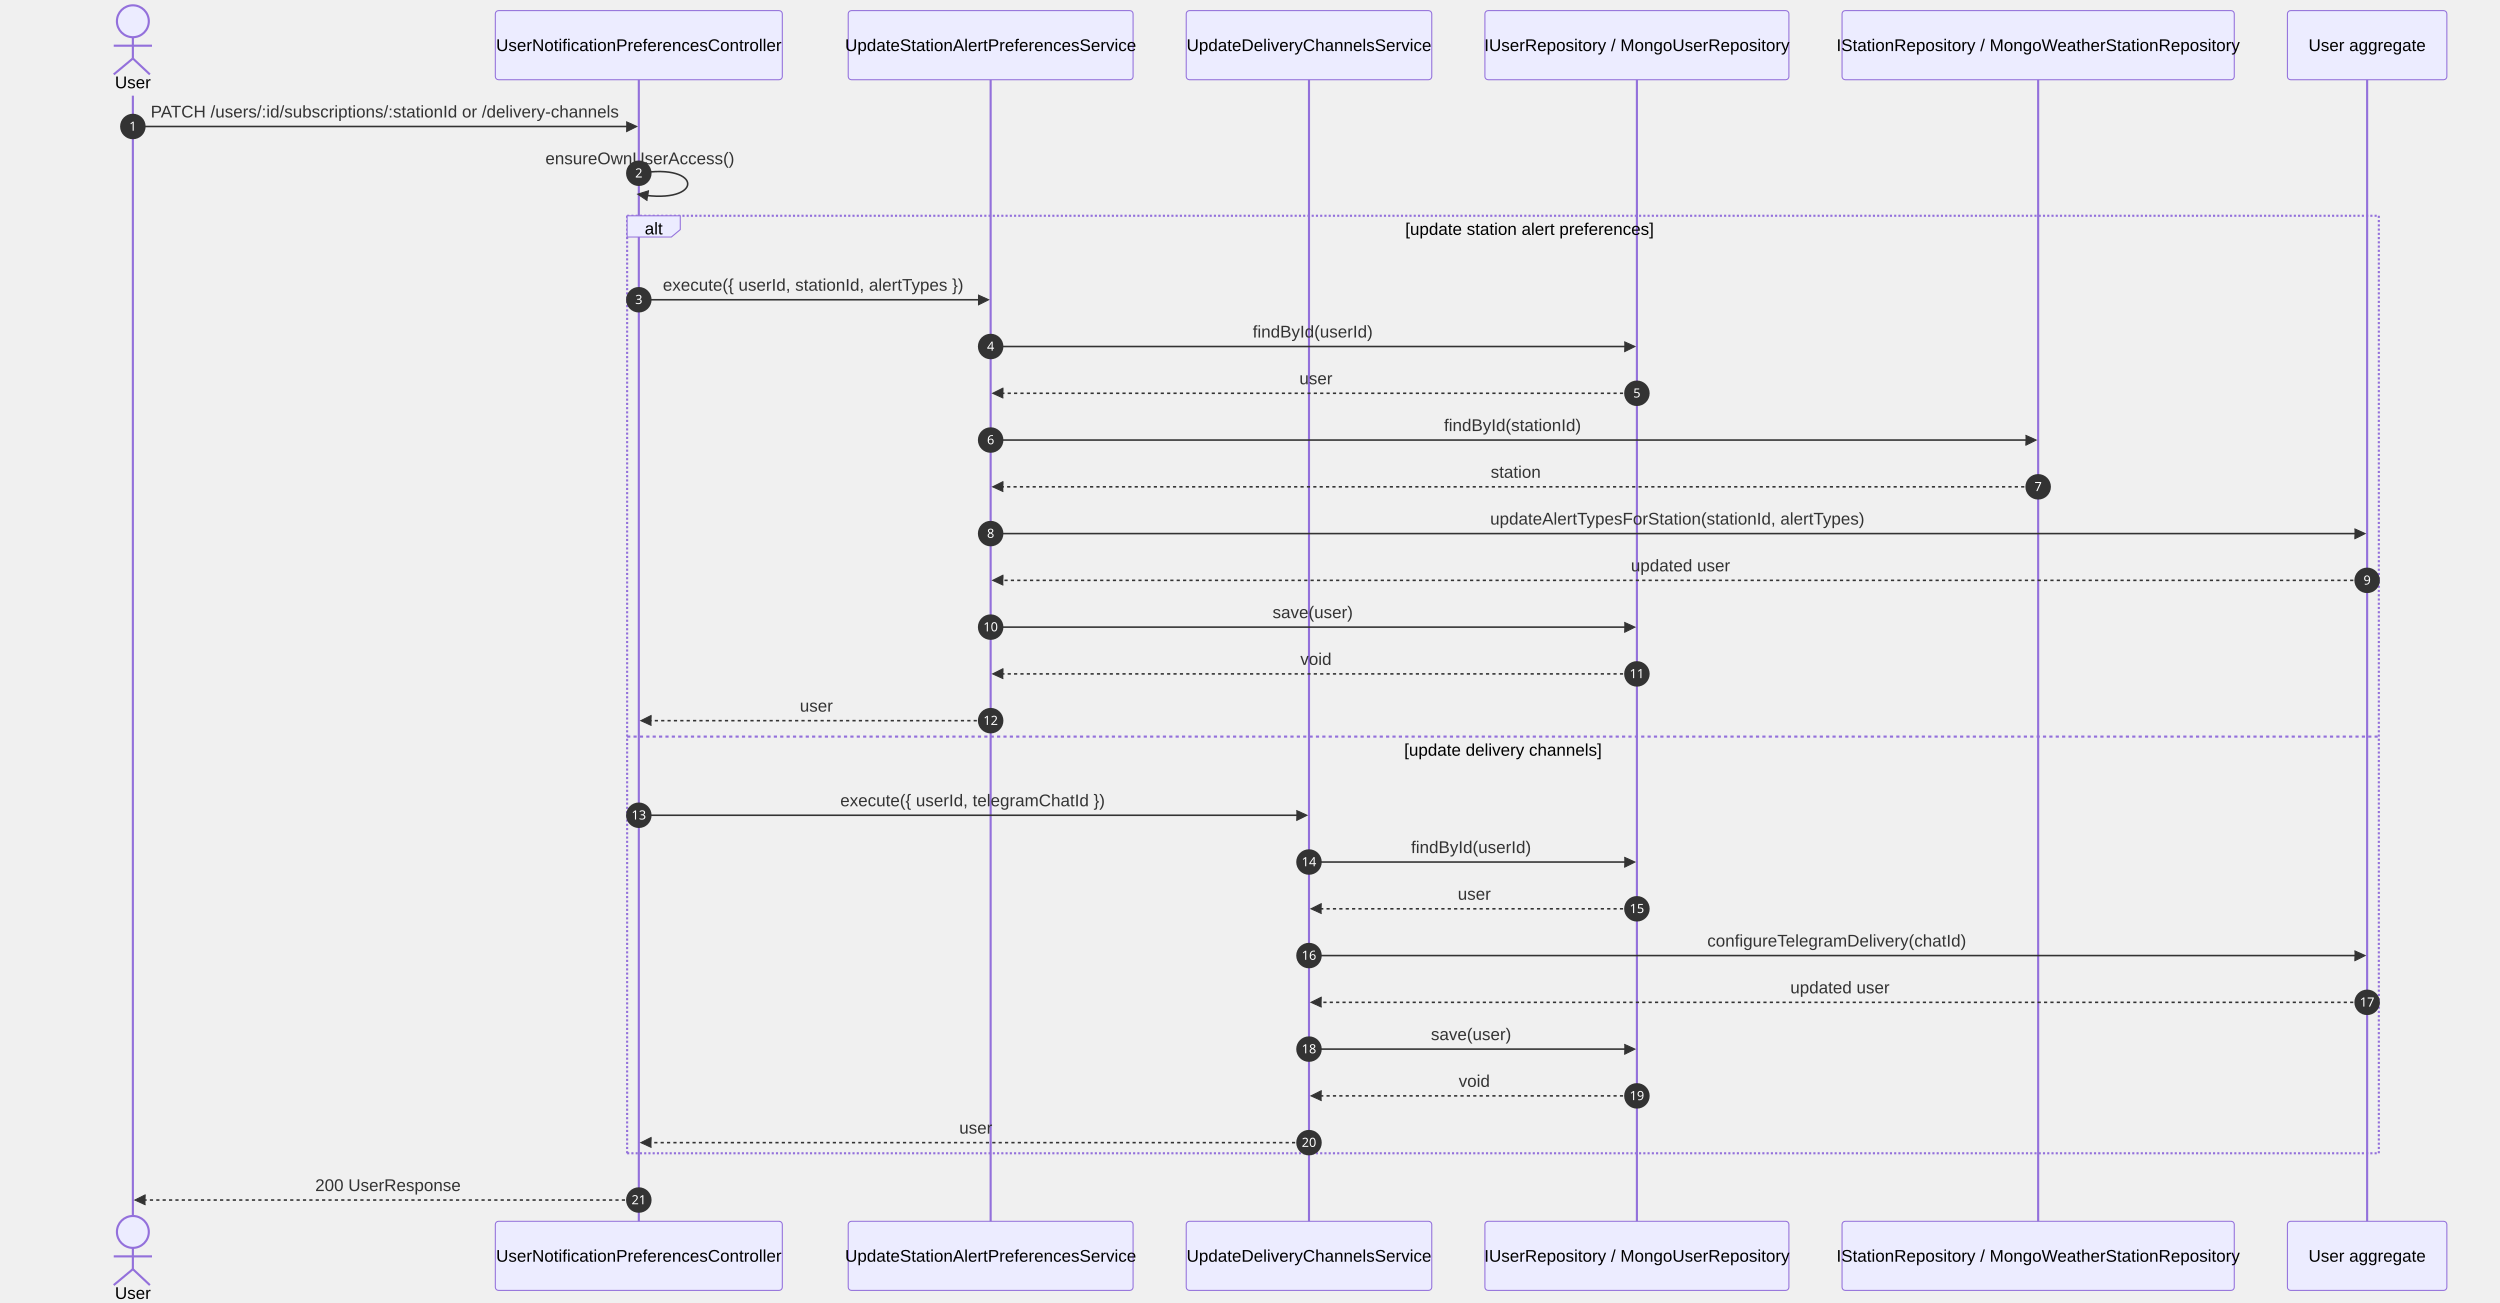
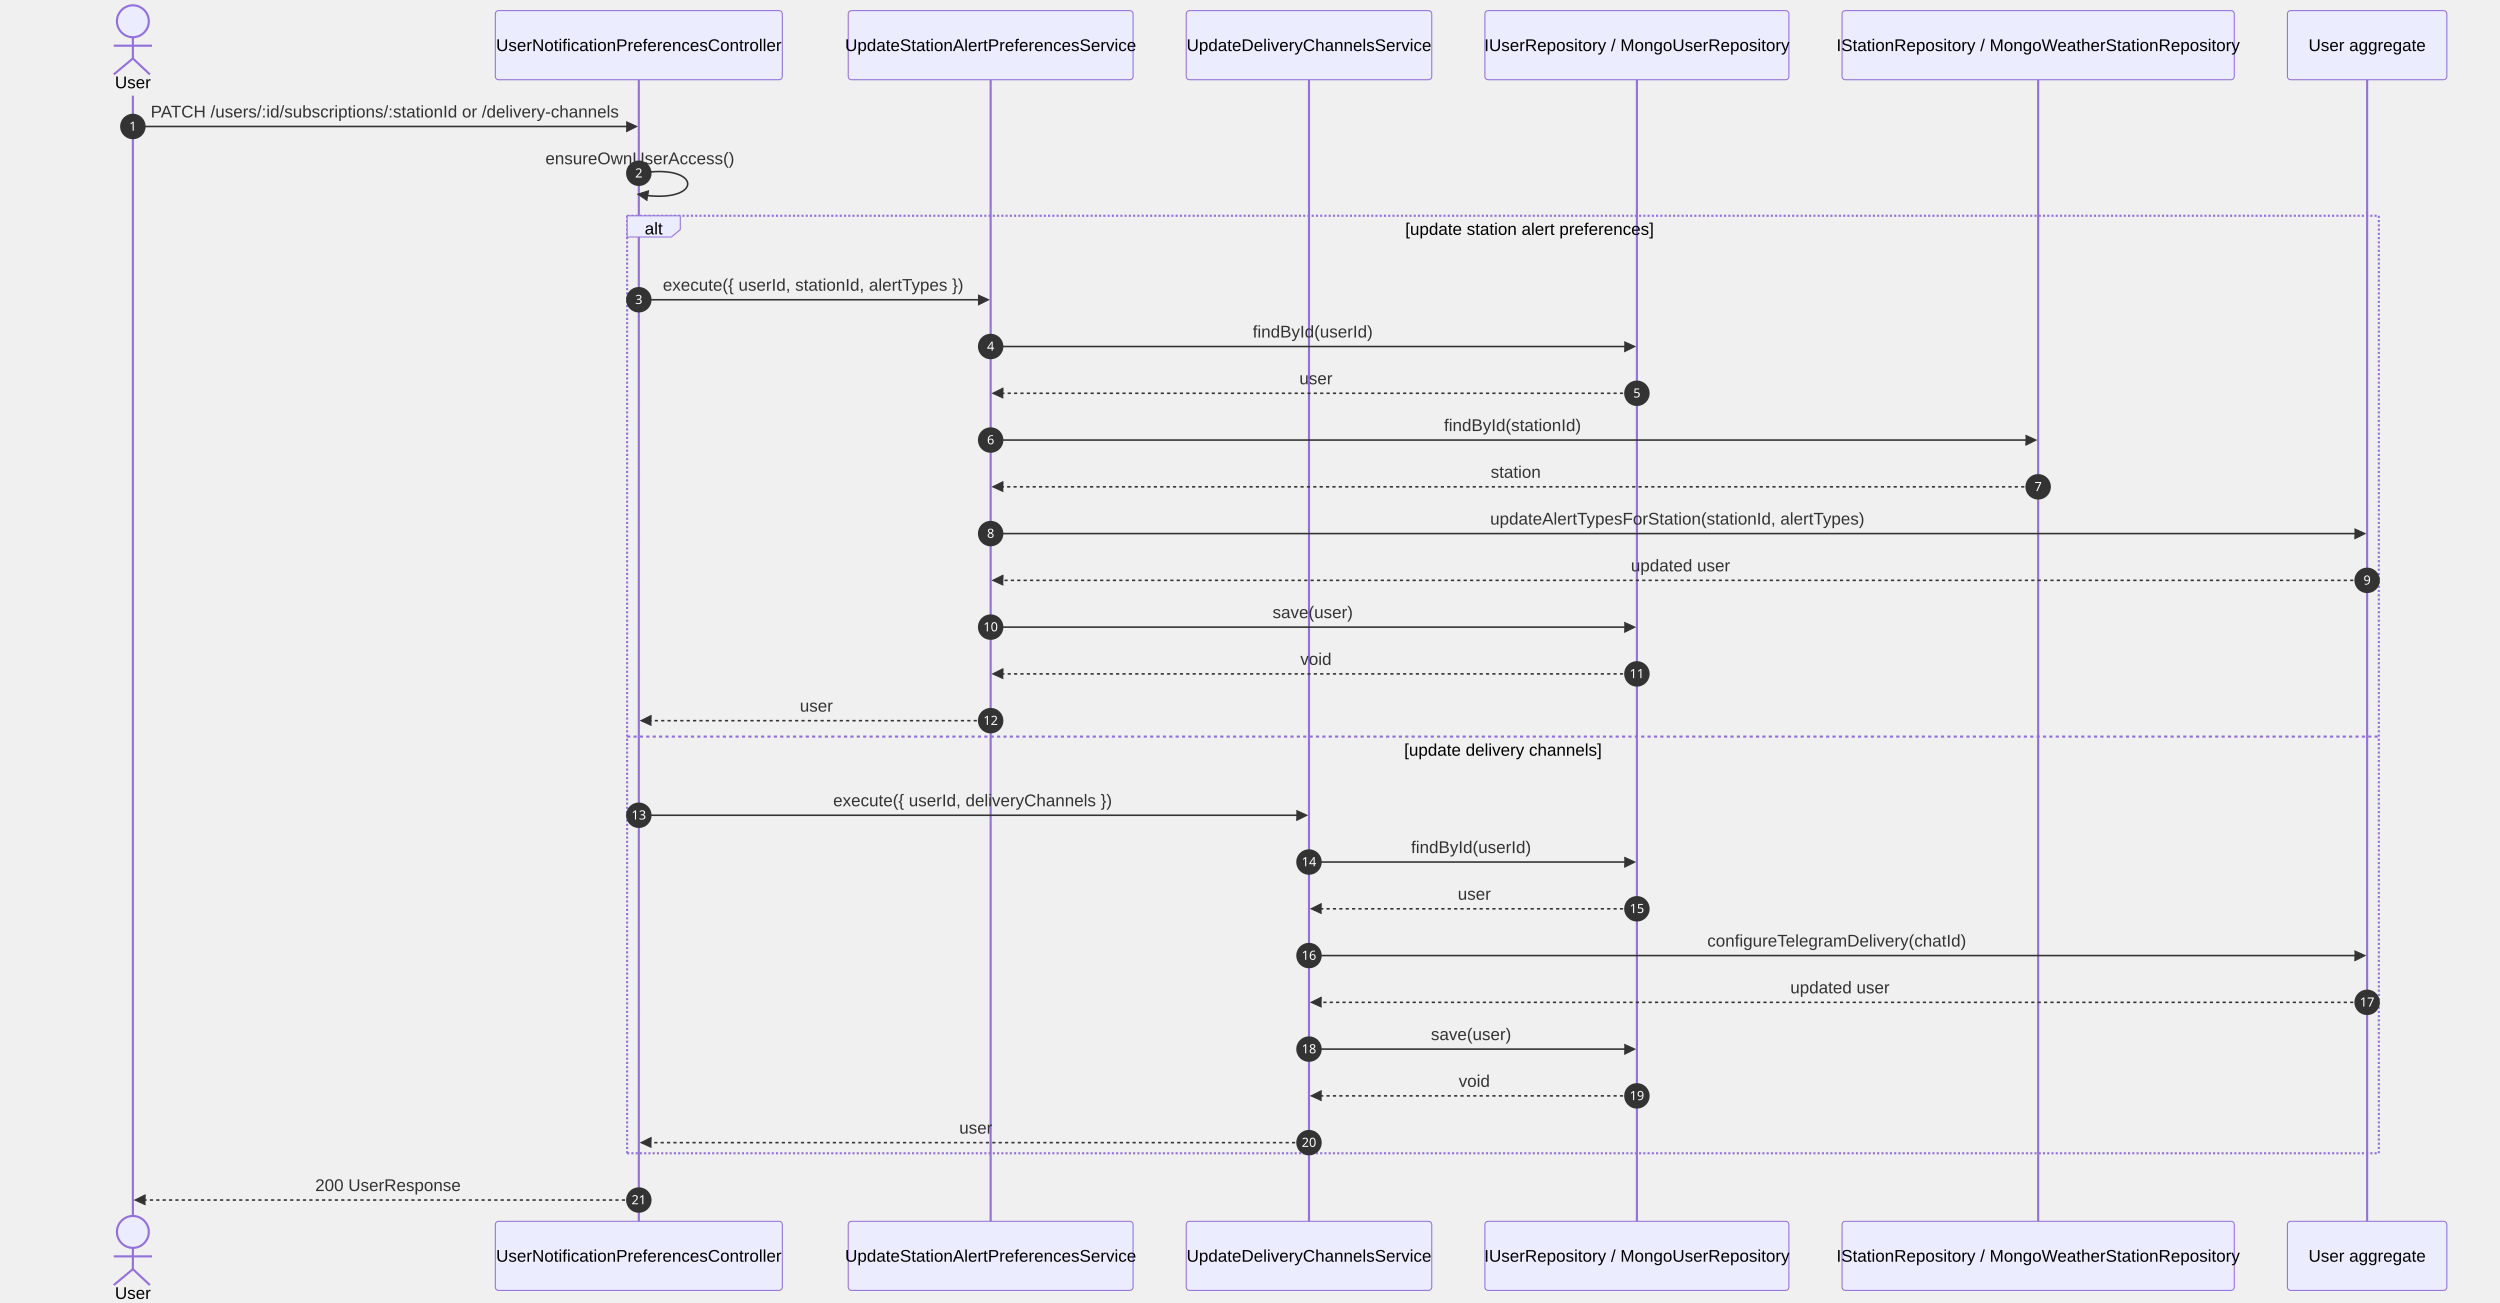
<svg xmlns="http://www.w3.org/2000/svg" id="my-svg" width="100%" style="max-width: 2352px; background-color: white;" viewBox="-50 -10 2352 1225" role="graphics-document document" aria-roledescription="sequence">
  <g>
    <rect x="2102" y="1139" fill="#eaeaea" stroke="#666" width="150" height="65" name="UserAggregate" rx="3" ry="3" class="actor actor-bottom" />
    <text x="2177" y="1171.5" dominant-baseline="central" alignment-baseline="central" class="actor actor-box" style="text-anchor: middle; font-size: 16px; font-weight: 400;">
      <tspan x="2177" dy="0">User aggregate</tspan>
    </text>
  </g>
  <g>
    <rect x="1683" y="1139" fill="#eaeaea" stroke="#666" width="369" height="65" name="StationRepository" rx="3" ry="3" class="actor actor-bottom" />
    <text x="1867.5" y="1171.5" dominant-baseline="central" alignment-baseline="central" class="actor actor-box" style="text-anchor: middle; font-size: 16px; font-weight: 400;">
      <tspan x="1867.5" dy="0">IStationRepository / MongoWeatherStationRepository</tspan>
    </text>
  </g>
  <g>
    <rect x="1347" y="1139" fill="#eaeaea" stroke="#666" width="286" height="65" name="UserRepository" rx="3" ry="3" class="actor actor-bottom" />
    <text x="1490" y="1171.5" dominant-baseline="central" alignment-baseline="central" class="actor actor-box" style="text-anchor: middle; font-size: 16px; font-weight: 400;">
      <tspan x="1490" dy="0">IUserRepository / MongoUserRepository</tspan>
    </text>
  </g>
  <g>
    <rect x="1066" y="1139" fill="#eaeaea" stroke="#666" width="231" height="65" name="UpdateDeliveryService" rx="3" ry="3" class="actor actor-bottom" />
    <text x="1181.5" y="1171.5" dominant-baseline="central" alignment-baseline="central" class="actor actor-box" style="text-anchor: middle; font-size: 16px; font-weight: 400;">
      <tspan x="1181.5" dy="0">UpdateDeliveryChannelsService</tspan>
    </text>
  </g>
  <g>
    <rect x="748" y="1139" fill="#eaeaea" stroke="#666" width="268" height="65" name="UpdatePrefsService" rx="3" ry="3" class="actor actor-bottom" />
    <text x="882" y="1171.5" dominant-baseline="central" alignment-baseline="central" class="actor actor-box" style="text-anchor: middle; font-size: 16px; font-weight: 400;">
      <tspan x="882" dy="0">UpdateStationAlertPreferencesService</tspan>
    </text>
  </g>
  <g>
    <rect x="416" y="1139" fill="#eaeaea" stroke="#666" width="270" height="65" name="PreferencesController" rx="3" ry="3" class="actor actor-bottom" />
    <text x="551" y="1171.5" dominant-baseline="central" alignment-baseline="central" class="actor actor-box" style="text-anchor: middle; font-size: 16px; font-weight: 400;">
      <tspan x="551" dy="0">UserNotificationPreferencesController</tspan>
    </text>
  </g>
  <g />
  <g>
    <line id="actor6" x1="2177" y1="65" x2="2177" y2="1139" class="actor-line 200" stroke-width="0.5px" stroke="#999" name="UserAggregate" data-et="life-line" data-id="UserAggregate" />
    <g id="root-6" data-et="participant" data-type="participant" data-id="UserAggregate">
      <rect x="2102" y="0" fill="#eaeaea" stroke="#666" width="150" height="65" name="UserAggregate" rx="3" ry="3" class="actor actor-top" />
      <text x="2177" y="32.5" dominant-baseline="central" alignment-baseline="central" class="actor actor-box" style="text-anchor: middle; font-size: 16px; font-weight: 400;">
        <tspan x="2177" dy="0">User aggregate</tspan>
      </text>
    </g>
  </g>
  <g>
    <line id="actor5" x1="1867.5" y1="65" x2="1867.5" y2="1139" class="actor-line 200" stroke-width="0.5px" stroke="#999" name="StationRepository" data-et="life-line" data-id="StationRepository" />
    <g id="root-5" data-et="participant" data-type="participant" data-id="StationRepository">
      <rect x="1683" y="0" fill="#eaeaea" stroke="#666" width="369" height="65" name="StationRepository" rx="3" ry="3" class="actor actor-top" />
      <text x="1867.5" y="32.5" dominant-baseline="central" alignment-baseline="central" class="actor actor-box" style="text-anchor: middle; font-size: 16px; font-weight: 400;">
        <tspan x="1867.5" dy="0">IStationRepository / MongoWeatherStationRepository</tspan>
      </text>
    </g>
  </g>
  <g>
    <line id="actor4" x1="1490" y1="65" x2="1490" y2="1139" class="actor-line 200" stroke-width="0.5px" stroke="#999" name="UserRepository" data-et="life-line" data-id="UserRepository" />
    <g id="root-4" data-et="participant" data-type="participant" data-id="UserRepository">
      <rect x="1347" y="0" fill="#eaeaea" stroke="#666" width="286" height="65" name="UserRepository" rx="3" ry="3" class="actor actor-top" />
      <text x="1490" y="32.5" dominant-baseline="central" alignment-baseline="central" class="actor actor-box" style="text-anchor: middle; font-size: 16px; font-weight: 400;">
        <tspan x="1490" dy="0">IUserRepository / MongoUserRepository</tspan>
      </text>
    </g>
  </g>
  <g>
    <line id="actor3" x1="1181.5" y1="65" x2="1181.5" y2="1139" class="actor-line 200" stroke-width="0.5px" stroke="#999" name="UpdateDeliveryService" data-et="life-line" data-id="UpdateDeliveryService" />
    <g id="root-3" data-et="participant" data-type="participant" data-id="UpdateDeliveryService">
      <rect x="1066" y="0" fill="#eaeaea" stroke="#666" width="231" height="65" name="UpdateDeliveryService" rx="3" ry="3" class="actor actor-top" />
      <text x="1181.5" y="32.5" dominant-baseline="central" alignment-baseline="central" class="actor actor-box" style="text-anchor: middle; font-size: 16px; font-weight: 400;">
        <tspan x="1181.5" dy="0">UpdateDeliveryChannelsService</tspan>
      </text>
    </g>
  </g>
  <g>
    <line id="actor2" x1="882" y1="65" x2="882" y2="1139" class="actor-line 200" stroke-width="0.5px" stroke="#999" name="UpdatePrefsService" data-et="life-line" data-id="UpdatePrefsService" />
    <g id="root-2" data-et="participant" data-type="participant" data-id="UpdatePrefsService">
      <rect x="748" y="0" fill="#eaeaea" stroke="#666" width="268" height="65" name="UpdatePrefsService" rx="3" ry="3" class="actor actor-top" />
      <text x="882" y="32.5" dominant-baseline="central" alignment-baseline="central" class="actor actor-box" style="text-anchor: middle; font-size: 16px; font-weight: 400;">
        <tspan x="882" dy="0">UpdateStationAlertPreferencesService</tspan>
      </text>
    </g>
  </g>
  <g>
    <line id="actor1" x1="551" y1="65" x2="551" y2="1139" class="actor-line 200" stroke-width="0.5px" stroke="#999" name="PreferencesController" data-et="life-line" data-id="PreferencesController" />
    <g id="root-1" data-et="participant" data-type="participant" data-id="PreferencesController">
      <rect x="416" y="0" fill="#eaeaea" stroke="#666" width="270" height="65" name="PreferencesController" rx="3" ry="3" class="actor actor-top" />
      <text x="551" y="32.5" dominant-baseline="central" alignment-baseline="central" class="actor actor-box" style="text-anchor: middle; font-size: 16px; font-weight: 400;">
        <tspan x="551" dy="0">UserNotificationPreferencesController</tspan>
      </text>
    </g>
  </g>
  <g>
    <line id="actor0" x1="75" y1="80" x2="75" y2="1139" class="actor-line 200" stroke-width="0.5px" stroke="#999" name="User" data-et="life-line" data-id="User" />
  </g>
  <style>#my-svg{font-family:"trebuchet ms",verdana,arial,sans-serif;font-size:16px;fill:#333;}@keyframes edge-animation-frame{from{stroke-dashoffset:0;}}@keyframes dash{to{stroke-dashoffset:0;}}#my-svg .edge-animation-slow{stroke-dasharray:9,5!important;stroke-dashoffset:900;animation:dash 50s linear infinite;stroke-linecap:round;}#my-svg .edge-animation-fast{stroke-dasharray:9,5!important;stroke-dashoffset:900;animation:dash 20s linear infinite;stroke-linecap:round;}#my-svg .error-icon{fill:#552222;}#my-svg .error-text{fill:#552222;stroke:#552222;}#my-svg .edge-thickness-normal{stroke-width:1px;}#my-svg .edge-thickness-thick{stroke-width:3.5px;}#my-svg .edge-pattern-solid{stroke-dasharray:0;}#my-svg .edge-thickness-invisible{stroke-width:0;fill:none;}#my-svg .edge-pattern-dashed{stroke-dasharray:3;}#my-svg .edge-pattern-dotted{stroke-dasharray:2;}#my-svg .marker{fill:#333333;stroke:#333333;}#my-svg .marker.cross{stroke:#333333;}#my-svg svg{font-family:"trebuchet ms",verdana,arial,sans-serif;font-size:16px;}#my-svg p{margin:0;}#my-svg .actor{stroke:#9370DB;fill:#ECECFF;stroke-width:1;}#my-svg rect.actor.outer-path[data-look="neo"]{filter:drop-shadow(1px 2px 2px rgba(185, 185, 185, 1));}#my-svg rect.note[data-look="neo"]{stroke:#aaaa33;fill:#fff5ad;filter:drop-shadow(1px 2px 2px rgba(185, 185, 185, 1));}#my-svg text.actor&gt;tspan{fill:black;stroke:none;}#my-svg .actor-line{stroke:#9370DB;}#my-svg .innerArc{stroke-width:1.5;stroke-dasharray:none;}#my-svg .messageLine0{stroke-width:1.5;stroke-dasharray:none;stroke:#333;}#my-svg .messageLine1{stroke-width:1.5;stroke-dasharray:2,2;stroke:#333;}#my-svg [id$="-arrowhead"] path{fill:#333;stroke:#333;}#my-svg .sequenceNumber{fill:white;}#my-svg [id$="-sequencenumber"]{fill:#333;}#my-svg [id$="-crosshead"] path{fill:#333;stroke:#333;}#my-svg .messageText{fill:#333;stroke:none;}#my-svg .labelBox{stroke:#9370DB;fill:#ECECFF;filter:none;}#my-svg .labelText,#my-svg .labelText&gt;tspan{fill:black;stroke:none;}#my-svg .loopText,#my-svg .loopText&gt;tspan{fill:black;stroke:none;}#my-svg .loopLine{stroke-width:2px;stroke-dasharray:2,2;stroke:#9370DB;fill:#9370DB;}#my-svg .note{stroke:#aaaa33;fill:#fff5ad;}#my-svg .noteText,#my-svg .noteText&gt;tspan{fill:black;stroke:none;font-weight:normal;}#my-svg .activation0{fill:#f4f4f4;stroke:#666;}#my-svg .activation1{fill:#f4f4f4;stroke:#666;}#my-svg .activation2{fill:#f4f4f4;stroke:#666;}#my-svg .actorPopupMenu{position:absolute;}#my-svg .actorPopupMenuPanel{position:absolute;fill:#ECECFF;box-shadow:0px 8px 16px 0px rgba(0,0,0,0.2);filter:drop-shadow(3px 5px 2px rgb(0 0 0 / 0.4));}#my-svg .actor-man circle,#my-svg line{fill:#ECECFF;stroke-width:2px;}#my-svg g rect.rect{filter:drop-shadow(1px 2px 2px rgba(185, 185, 185, 1));stroke:#9370DB;}#my-svg .node .neo-node{stroke:#9370DB;}#my-svg [data-look="neo"].node rect,#my-svg [data-look="neo"].cluster rect,#my-svg [data-look="neo"].node polygon{stroke:#9370DB;filter:drop-shadow(1px 2px 2px rgba(185, 185, 185, 1));}#my-svg [data-look="neo"].node path{stroke:#9370DB;stroke-width:1px;}#my-svg [data-look="neo"].node .outer-path{filter:drop-shadow(1px 2px 2px rgba(185, 185, 185, 1));}#my-svg [data-look="neo"].node .neo-line path{stroke:#9370DB;filter:none;}#my-svg [data-look="neo"].node circle{stroke:#9370DB;filter:drop-shadow(1px 2px 2px rgba(185, 185, 185, 1));}#my-svg [data-look="neo"].node circle .state-start{fill:#000000;}#my-svg [data-look="neo"].icon-shape .icon{fill:#9370DB;filter:drop-shadow(1px 2px 2px rgba(185, 185, 185, 1));}#my-svg [data-look="neo"].icon-shape .icon-neo path{stroke:#9370DB;filter:drop-shadow(1px 2px 2px rgba(185, 185, 185, 1));}#my-svg :root{--mermaid-font-family:"trebuchet ms",verdana,arial,sans-serif;}</style>
  <g />
  <defs>
    <symbol id="my-svg-computer" width="24" height="24">
      <path transform="scale(.5)" d="M2 2v13h20v-13h-20zm18 11h-16v-9h16v9zm-10.228 6l.466-1h3.524l.467 1h-4.457zm14.228 3h-24l2-6h2.104l-1.33 4h18.45l-1.297-4h2.073l2 6zm-5-10h-14v-7h14v7z" />
    </symbol>
  </defs>
  <defs>
    <symbol id="my-svg-database" fill-rule="evenodd" clip-rule="evenodd">
      <path transform="scale(.5)" d="M12.258.001l.256.004.255.005.253.008.251.01.249.012.247.015.246.016.242.019.241.02.239.023.236.024.233.027.231.028.229.031.225.032.223.034.22.036.217.038.214.04.211.041.208.043.205.045.201.046.198.048.194.05.191.051.187.053.183.054.18.056.175.057.172.059.168.06.163.061.16.063.155.064.15.066.074.033.073.033.071.034.07.034.069.035.068.035.067.035.066.035.064.036.064.036.062.036.06.036.06.037.058.037.058.037.055.038.055.038.053.038.052.038.051.039.05.039.048.039.047.039.045.04.044.04.043.04.041.04.04.041.039.041.037.041.036.041.034.041.033.042.032.042.03.042.029.042.027.042.026.043.024.043.023.043.021.043.02.043.018.044.017.043.015.044.013.044.012.044.011.045.009.044.007.045.006.045.004.045.002.045.001.045v17l-.001.045-.002.045-.004.045-.006.045-.007.045-.009.044-.011.045-.012.044-.013.044-.015.044-.017.043-.018.044-.02.043-.021.043-.023.043-.024.043-.026.043-.027.042-.029.042-.03.042-.032.042-.033.042-.034.041-.036.041-.037.041-.039.041-.04.041-.041.04-.043.04-.044.04-.045.04-.047.039-.048.039-.05.039-.051.039-.052.038-.053.038-.055.038-.055.038-.058.037-.058.037-.06.037-.06.036-.062.036-.064.036-.064.036-.066.035-.067.035-.068.035-.069.035-.07.034-.071.034-.073.033-.074.033-.15.066-.155.064-.16.063-.163.061-.168.06-.172.059-.175.057-.18.056-.183.054-.187.053-.191.051-.194.05-.198.048-.201.046-.205.045-.208.043-.211.041-.214.04-.217.038-.22.036-.223.034-.225.032-.229.031-.231.028-.233.027-.236.024-.239.023-.241.02-.242.019-.246.016-.247.015-.249.012-.251.01-.253.008-.255.005-.256.004-.258.001-.258-.001-.256-.004-.255-.005-.253-.008-.251-.01-.249-.012-.247-.015-.245-.016-.243-.019-.241-.02-.238-.023-.236-.024-.234-.027-.231-.028-.228-.031-.226-.032-.223-.034-.22-.036-.217-.038-.214-.04-.211-.041-.208-.043-.204-.045-.201-.046-.198-.048-.195-.05-.19-.051-.187-.053-.184-.054-.179-.056-.176-.057-.172-.059-.167-.06-.164-.061-.159-.063-.155-.064-.151-.066-.074-.033-.072-.033-.072-.034-.07-.034-.069-.035-.068-.035-.067-.035-.066-.035-.064-.036-.063-.036-.062-.036-.061-.036-.06-.037-.058-.037-.057-.037-.056-.038-.055-.038-.053-.038-.052-.038-.051-.039-.049-.039-.049-.039-.046-.039-.046-.04-.044-.04-.043-.04-.041-.04-.04-.041-.039-.041-.037-.041-.036-.041-.034-.041-.033-.042-.032-.042-.03-.042-.029-.042-.027-.042-.026-.043-.024-.043-.023-.043-.021-.043-.02-.043-.018-.044-.017-.043-.015-.044-.013-.044-.012-.044-.011-.045-.009-.044-.007-.045-.006-.045-.004-.045-.002-.045-.001-.045v-17l.001-.045.002-.045.004-.045.006-.045.007-.045.009-.044.011-.045.012-.044.013-.044.015-.044.017-.043.018-.044.02-.043.021-.043.023-.043.024-.043.026-.043.027-.042.029-.042.03-.042.032-.042.033-.042.034-.041.036-.041.037-.041.039-.041.04-.041.041-.04.043-.04.044-.04.046-.04.046-.039.049-.039.049-.039.051-.039.052-.038.053-.038.055-.038.056-.038.057-.037.058-.037.06-.037.061-.036.062-.036.063-.036.064-.036.066-.035.067-.035.068-.035.069-.035.07-.034.072-.034.072-.033.074-.033.151-.066.155-.064.159-.063.164-.061.167-.06.172-.059.176-.057.179-.056.184-.054.187-.053.19-.051.195-.05.198-.048.201-.046.204-.045.208-.043.211-.041.214-.04.217-.038.22-.036.223-.034.226-.032.228-.031.231-.028.234-.027.236-.024.238-.023.241-.02.243-.019.245-.016.247-.015.249-.012.251-.01.253-.008.255-.005.256-.004.258-.001.258.001zm-9.258 20.499v.01l.001.021.003.021.004.022.005.021.006.022.007.022.009.023.01.022.011.023.012.023.013.023.015.023.016.024.017.023.018.024.019.024.021.024.022.025.023.024.024.025.052.049.056.05.061.051.066.051.07.051.075.051.079.052.084.052.088.052.092.052.097.052.102.051.105.052.11.052.114.051.119.051.123.051.127.05.131.05.135.05.139.048.144.049.147.047.152.047.155.047.16.045.163.045.167.043.171.043.176.041.178.041.183.039.187.039.19.037.194.035.197.035.202.033.204.031.209.03.212.029.216.027.219.025.222.024.226.021.23.02.233.018.236.016.24.015.243.012.246.01.249.008.253.005.256.004.259.001.26-.001.257-.004.254-.005.25-.008.247-.011.244-.012.241-.014.237-.016.233-.018.231-.021.226-.021.224-.024.22-.026.216-.027.212-.028.21-.031.205-.031.202-.034.198-.034.194-.036.191-.037.187-.039.183-.04.179-.04.175-.042.172-.043.168-.044.163-.045.16-.046.155-.046.152-.047.148-.048.143-.049.139-.049.136-.05.131-.05.126-.05.123-.051.118-.052.114-.051.11-.052.106-.052.101-.052.096-.052.092-.052.088-.053.083-.051.079-.052.074-.052.07-.051.065-.051.06-.051.056-.05.051-.05.023-.024.023-.025.021-.024.02-.024.019-.024.018-.024.017-.024.015-.023.014-.024.013-.023.012-.023.01-.023.01-.022.008-.022.006-.022.006-.022.004-.022.004-.021.001-.021.001-.021v-4.127l-.077.055-.08.053-.083.054-.085.053-.087.052-.09.052-.093.051-.095.05-.097.05-.1.049-.102.049-.105.048-.106.047-.109.047-.111.046-.114.045-.115.045-.118.044-.12.043-.122.042-.124.042-.126.041-.128.04-.13.04-.132.038-.134.038-.135.037-.138.037-.139.035-.142.035-.143.034-.144.033-.147.032-.148.031-.15.03-.151.03-.153.029-.154.027-.156.027-.158.026-.159.025-.161.024-.162.023-.163.022-.165.021-.166.02-.167.019-.169.018-.169.017-.171.016-.173.015-.173.014-.175.013-.175.012-.177.011-.178.01-.179.008-.179.008-.181.006-.182.005-.182.004-.184.003-.184.002h-.37l-.184-.002-.184-.003-.182-.004-.182-.005-.181-.006-.179-.008-.179-.008-.178-.01-.176-.011-.176-.012-.175-.013-.173-.014-.172-.015-.171-.016-.17-.017-.169-.018-.167-.019-.166-.02-.165-.021-.163-.022-.162-.023-.161-.024-.159-.025-.157-.026-.156-.027-.155-.027-.153-.029-.151-.03-.15-.03-.148-.031-.146-.032-.145-.033-.143-.034-.141-.035-.14-.035-.137-.037-.136-.037-.134-.038-.132-.038-.13-.04-.128-.04-.126-.041-.124-.042-.122-.042-.12-.044-.117-.043-.116-.045-.113-.045-.112-.046-.109-.047-.106-.047-.105-.048-.102-.049-.1-.049-.097-.05-.095-.05-.093-.052-.09-.051-.087-.052-.085-.053-.083-.054-.08-.054-.077-.054v4.127zm0-5.654v.011l.001.021.003.021.004.021.005.022.006.022.007.022.009.022.01.022.011.023.012.023.013.023.015.024.016.023.017.024.018.024.019.024.021.024.022.024.023.025.024.024.052.05.056.05.061.05.066.051.07.051.075.052.079.051.084.052.088.052.092.052.097.052.102.052.105.052.11.051.114.051.119.052.123.05.127.051.131.05.135.049.139.049.144.048.147.048.152.047.155.046.16.045.163.045.167.044.171.042.176.042.178.04.183.04.187.038.19.037.194.036.197.034.202.033.204.032.209.03.212.028.216.027.219.025.222.024.226.022.23.02.233.018.236.016.24.014.243.012.246.01.249.008.253.006.256.003.259.001.26-.001.257-.003.254-.006.25-.008.247-.01.244-.012.241-.015.237-.016.233-.018.231-.02.226-.022.224-.024.22-.025.216-.027.212-.029.21-.03.205-.032.202-.033.198-.035.194-.036.191-.037.187-.039.183-.039.179-.041.175-.042.172-.043.168-.044.163-.045.16-.045.155-.047.152-.047.148-.048.143-.048.139-.05.136-.049.131-.05.126-.051.123-.051.118-.051.114-.052.11-.052.106-.052.101-.052.096-.052.092-.052.088-.052.083-.052.079-.052.074-.051.07-.052.065-.051.06-.05.056-.051.051-.049.023-.025.023-.024.021-.025.02-.024.019-.024.018-.024.017-.024.015-.023.014-.023.013-.024.012-.022.01-.023.01-.023.008-.022.006-.022.006-.022.004-.021.004-.022.001-.021.001-.021v-4.139l-.077.054-.08.054-.083.054-.085.052-.087.053-.09.051-.093.051-.095.051-.097.05-.1.049-.102.049-.105.048-.106.047-.109.047-.111.046-.114.045-.115.044-.118.044-.12.044-.122.042-.124.042-.126.041-.128.04-.13.039-.132.039-.134.038-.135.037-.138.036-.139.036-.142.035-.143.033-.144.033-.147.033-.148.031-.15.03-.151.03-.153.028-.154.028-.156.027-.158.026-.159.025-.161.024-.162.023-.163.022-.165.021-.166.02-.167.019-.169.018-.169.017-.171.016-.173.015-.173.014-.175.013-.175.012-.177.011-.178.009-.179.009-.179.007-.181.007-.182.005-.182.004-.184.003-.184.002h-.37l-.184-.002-.184-.003-.182-.004-.182-.005-.181-.007-.179-.007-.179-.009-.178-.009-.176-.011-.176-.012-.175-.013-.173-.014-.172-.015-.171-.016-.17-.017-.169-.018-.167-.019-.166-.02-.165-.021-.163-.022-.162-.023-.161-.024-.159-.025-.157-.026-.156-.027-.155-.028-.153-.028-.151-.03-.15-.03-.148-.031-.146-.033-.145-.033-.143-.033-.141-.035-.14-.036-.137-.036-.136-.037-.134-.038-.132-.039-.13-.039-.128-.04-.126-.041-.124-.042-.122-.043-.12-.043-.117-.044-.116-.044-.113-.046-.112-.046-.109-.046-.106-.047-.105-.048-.102-.049-.1-.049-.097-.05-.095-.051-.093-.051-.09-.051-.087-.053-.085-.052-.083-.054-.08-.054-.077-.054v4.139zm0-5.666v.011l.001.02.003.022.004.021.005.022.006.021.007.022.009.023.01.022.011.023.012.023.013.023.015.023.016.024.017.024.018.023.019.024.021.025.022.024.023.024.024.025.052.05.056.05.061.05.066.051.07.051.075.052.079.051.084.052.088.052.092.052.097.052.102.052.105.051.11.052.114.051.119.051.123.051.127.05.131.05.135.05.139.049.144.048.147.048.152.047.155.046.16.045.163.045.167.043.171.043.176.042.178.04.183.04.187.038.19.037.194.036.197.034.202.033.204.032.209.03.212.028.216.027.219.025.222.024.226.021.23.02.233.018.236.017.24.014.243.012.246.01.249.008.253.006.256.003.259.001.26-.001.257-.003.254-.006.25-.008.247-.01.244-.013.241-.014.237-.016.233-.018.231-.02.226-.022.224-.024.22-.025.216-.027.212-.029.21-.03.205-.032.202-.033.198-.035.194-.036.191-.037.187-.039.183-.039.179-.041.175-.042.172-.043.168-.044.163-.045.16-.045.155-.047.152-.047.148-.048.143-.049.139-.049.136-.049.131-.051.126-.05.123-.051.118-.052.114-.051.11-.052.106-.052.101-.052.096-.052.092-.052.088-.052.083-.052.079-.052.074-.052.07-.051.065-.051.06-.051.056-.05.051-.049.023-.025.023-.025.021-.024.02-.024.019-.024.018-.024.017-.024.015-.023.014-.024.013-.023.012-.023.01-.022.01-.023.008-.022.006-.022.006-.022.004-.022.004-.021.001-.021.001-.021v-4.153l-.077.054-.08.054-.083.053-.085.053-.087.053-.09.051-.093.051-.095.051-.097.05-.1.049-.102.048-.105.048-.106.048-.109.046-.111.046-.114.046-.115.044-.118.044-.12.043-.122.043-.124.042-.126.041-.128.04-.13.039-.132.039-.134.038-.135.037-.138.036-.139.036-.142.034-.143.034-.144.033-.147.032-.148.032-.15.03-.151.03-.153.028-.154.028-.156.027-.158.026-.159.024-.161.024-.162.023-.163.023-.165.021-.166.02-.167.019-.169.018-.169.017-.171.016-.173.015-.173.014-.175.013-.175.012-.177.01-.178.01-.179.009-.179.007-.181.006-.182.006-.182.004-.184.003-.184.001-.185.001-.185-.001-.184-.001-.184-.003-.182-.004-.182-.006-.181-.006-.179-.007-.179-.009-.178-.01-.176-.01-.176-.012-.175-.013-.173-.014-.172-.015-.171-.016-.17-.017-.169-.018-.167-.019-.166-.02-.165-.021-.163-.023-.162-.023-.161-.024-.159-.024-.157-.026-.156-.027-.155-.028-.153-.028-.151-.03-.15-.03-.148-.032-.146-.032-.145-.033-.143-.034-.141-.034-.14-.036-.137-.036-.136-.037-.134-.038-.132-.039-.13-.039-.128-.041-.126-.041-.124-.041-.122-.043-.12-.043-.117-.044-.116-.044-.113-.046-.112-.046-.109-.046-.106-.048-.105-.048-.102-.048-.1-.05-.097-.049-.095-.051-.093-.051-.09-.052-.087-.052-.085-.053-.083-.053-.08-.054-.077-.054v4.153zm8.74-8.179l-.257.004-.254.005-.25.008-.247.011-.244.012-.241.014-.237.016-.233.018-.231.021-.226.022-.224.023-.22.026-.216.027-.212.028-.21.031-.205.032-.202.033-.198.034-.194.036-.191.038-.187.038-.183.04-.179.041-.175.042-.172.043-.168.043-.163.045-.16.046-.155.046-.152.048-.148.048-.143.048-.139.049-.136.05-.131.05-.126.051-.123.051-.118.051-.114.052-.11.052-.106.052-.101.052-.096.052-.092.052-.088.052-.083.052-.079.052-.074.051-.07.052-.065.051-.06.05-.056.05-.051.05-.023.025-.023.024-.021.024-.02.025-.019.024-.018.024-.017.023-.015.024-.014.023-.013.023-.012.023-.01.023-.01.022-.008.022-.006.023-.006.021-.004.022-.004.021-.001.021-.001.021.001.021.001.021.004.021.004.022.006.021.006.023.008.022.01.022.01.023.012.023.013.023.014.023.015.024.017.023.018.024.019.024.02.025.021.024.023.024.023.025.051.05.056.05.06.05.065.051.07.052.074.051.079.052.083.052.088.052.092.052.096.052.101.052.106.052.11.052.114.052.118.051.123.051.126.051.131.05.136.05.139.049.143.048.148.048.152.048.155.046.16.046.163.045.168.043.172.043.175.042.179.041.183.04.187.038.191.038.194.036.198.034.202.033.205.032.21.031.212.028.216.027.22.026.224.023.226.022.231.021.233.018.237.016.241.014.244.012.247.011.25.008.254.005.257.004.26.001.26-.001.257-.004.254-.005.25-.008.247-.011.244-.012.241-.014.237-.016.233-.018.231-.021.226-.022.224-.023.22-.026.216-.027.212-.028.21-.031.205-.032.202-.033.198-.034.194-.036.191-.038.187-.038.183-.04.179-.041.175-.042.172-.043.168-.043.163-.045.16-.046.155-.046.152-.048.148-.048.143-.048.139-.049.136-.05.131-.05.126-.051.123-.051.118-.051.114-.052.11-.052.106-.052.101-.052.096-.052.092-.052.088-.052.083-.052.079-.052.074-.051.07-.052.065-.051.06-.05.056-.05.051-.05.023-.025.023-.024.021-.024.02-.025.019-.024.018-.024.017-.023.015-.024.014-.023.013-.023.012-.023.01-.023.01-.022.008-.022.006-.023.006-.021.004-.022.004-.021.001-.021.001-.021-.001-.021-.001-.021-.004-.021-.004-.022-.006-.021-.006-.023-.008-.022-.01-.022-.01-.023-.012-.023-.013-.023-.014-.023-.015-.024-.017-.023-.018-.024-.019-.024-.02-.025-.021-.024-.023-.024-.023-.025-.051-.05-.056-.05-.06-.05-.065-.051-.07-.052-.074-.051-.079-.052-.083-.052-.088-.052-.092-.052-.096-.052-.101-.052-.106-.052-.11-.052-.114-.052-.118-.051-.123-.051-.126-.051-.131-.05-.136-.05-.139-.049-.143-.048-.148-.048-.152-.048-.155-.046-.16-.046-.163-.045-.168-.043-.172-.043-.175-.042-.179-.041-.183-.04-.187-.038-.191-.038-.194-.036-.198-.034-.202-.033-.205-.032-.21-.031-.212-.028-.216-.027-.22-.026-.224-.023-.226-.022-.231-.021-.233-.018-.237-.016-.241-.014-.244-.012-.247-.011-.25-.008-.254-.005-.257-.004-.26-.001-.26.001z" />
    </symbol>
  </defs>
  <defs>
    <symbol id="my-svg-clock" width="24" height="24">
      <path transform="scale(.5)" d="M12 2c5.514 0 10 4.486 10 10s-4.486 10-10 10-10-4.486-10-10 4.486-10 10-10zm0-2c-6.627 0-12 5.373-12 12s5.373 12 12 12 12-5.373 12-12-5.373-12-12-12zm5.848 12.459c.202.038.202.333.001.372-1.907.361-6.045 1.111-6.547 1.111-.719 0-1.301-.582-1.301-1.301 0-.512.77-5.447 1.125-7.445.034-.192.312-.181.343.014l.985 6.238 5.394 1.011z" />
    </symbol>
  </defs>
  <defs>
    <marker id="my-svg-arrowhead" refX="7.9" refY="5" markerUnits="userSpaceOnUse" markerWidth="12" markerHeight="12" orient="auto-start-reverse">
      <path d="M -1 0 L 10 5 L 0 10 z" />
    </marker>
  </defs>
  <defs>
    <marker id="my-svg-crosshead" markerWidth="15" markerHeight="8" orient="auto" refX="4" refY="4.5">
      <path fill="none" stroke="#000000" stroke-width="1pt" d="M 1,2 L 6,7 M 6,2 L 1,7" style="stroke-dasharray: 0, 0;" />
    </marker>
  </defs>
  <defs>
    <marker id="my-svg-filled-head" refX="15.5" refY="7" markerWidth="20" markerHeight="28" orient="auto">
      <path d="M 18,7 L9,13 L14,7 L9,1 Z" />
    </marker>
  </defs>
  <defs>
    <marker id="my-svg-sequencenumber" refX="15" refY="15" markerWidth="60" markerHeight="40" orient="auto">
      <circle cx="15" cy="15" r="6" />
    </marker>
  </defs>
  <defs>
    <marker id="my-svg-solidTopArrowHead" refX="7.9" refY="7.25" markerUnits="userSpaceOnUse" markerWidth="12" markerHeight="12" orient="auto-start-reverse">
      <path d="M 0 0 L 10 8 L 0 8 z" />
    </marker>
  </defs>
  <defs>
    <marker id="my-svg-solidBottomArrowHead" refX="7.9" refY="0.75" markerUnits="userSpaceOnUse" markerWidth="12" markerHeight="12" orient="auto-start-reverse">
      <path d="M 0 0 L 10 0 L 0 8 z" />
    </marker>
  </defs>
  <defs>
    <marker id="my-svg-stickTopArrowHead" refX="7.5" refY="7" markerUnits="userSpaceOnUse" markerWidth="12" markerHeight="12" orient="auto-start-reverse">
      <path d="M 0 0 L 7 7" stroke="black" stroke-width="1.5" fill="none" />
    </marker>
  </defs>
  <defs>
    <marker id="my-svg-stickBottomArrowHead" refX="7.5" refY="0" markerUnits="userSpaceOnUse" markerWidth="12" markerHeight="12" orient="auto-start-reverse">
      <path d="M 0 7 L 7 0" stroke="black" stroke-width="1.5" fill="none" />
    </marker>
  </defs>
  <g data-et="control-structure" data-id="i23">
    <line x1="540" y1="193" x2="2188" y2="193" class="loopLine" />
    <line x1="2188" y1="193" x2="2188" y2="1075" class="loopLine" />
    <line x1="540" y1="1075" x2="2188" y2="1075" class="loopLine" />
    <line x1="540" y1="193" x2="540" y2="1075" class="loopLine" />
    <line x1="540" y1="683" x2="2188" y2="683" class="loopLine" style="stroke-dasharray: 3, 3;" />
    <polygon points="540,193 590,193 590,206 581.6,213 540,213" class="labelBox" />
    <text x="565" y="206" text-anchor="middle" dominant-baseline="middle" alignment-baseline="middle" class="labelText" style="font-size: 16px; font-weight: 400;">alt</text>
    <text x="1389" y="211" text-anchor="middle" class="loopText" style="font-size: 16px; font-weight: 400;">
      <tspan x="1389">[update station alert preferences]</tspan>
    </text>
    <text x="1364" y="701" text-anchor="middle" class="loopText" style="font-size: 16px; font-weight: 400;">[update delivery channels]</text>
  </g>
  <g class="actor-man actor-top" name="User" data-et="participant" data-type="actor" data-id="User" style="stroke: rgb(147, 112, 219);">
    <line id="actor-man-torso0" x1="75" y1="25" x2="75" y2="45" />
    <line id="actor-man-arms0" x1="57" y1="33" x2="93" y2="33" />
    <line x1="57" y1="60" x2="75" y2="45" />
    <line x1="75" y1="45" x2="91" y2="60" />
    <circle cx="75" cy="10" r="15" width="150" height="65" />
    <text x="75" y="67.5" dominant-baseline="central" alignment-baseline="central" class="actor actor-man" style="text-anchor: middle; font-size: 16px; font-weight: 400;">
      <tspan x="75" dy="0">User</tspan>
    </text>
  </g>
  <text x="312" y="80" text-anchor="middle" dominant-baseline="middle" alignment-baseline="middle" class="messageText" dy="1em" style="font-size: 16px; font-weight: 400;">PATCH /users/:id/subscriptions/:stationId or /delivery-channels</text>
  <line x1="82" y1="109" x2="547" y2="109" class="messageLine0" data-et="message" data-id="i1" data-from="User" data-to="PreferencesController" stroke-width="2" stroke="none" marker-end="url(#my-svg-arrowhead)" style="fill: none;" />
  <line x1="75" y1="109" x2="75" y2="109" stroke-width="0" marker-start="url(#my-svg-sequencenumber)" />
  <text x="75" y="113" font-family="sans-serif" font-size="12px" text-anchor="middle" class="sequenceNumber">1</text>
  <text x="552" y="124" text-anchor="middle" dominant-baseline="middle" alignment-baseline="middle" class="messageText" dy="1em" style="font-size: 16px; font-weight: 400;">ensureOwnUserAccess()</text>
  <path d="M 552,153 C 612,143 612,183 552,173" class="messageLine0" data-et="message" data-id="i2" data-from="PreferencesController" data-to="PreferencesController" stroke-width="2" stroke="none" marker-end="url(#my-svg-arrowhead)" x1="558" style="fill: none;" />
  <line x1="551" y1="153" x2="551" y2="153" stroke-width="0" marker-start="url(#my-svg-sequencenumber)" />
  <text x="551" y="157" font-family="sans-serif" font-size="12px" text-anchor="middle" class="sequenceNumber">2</text>
  <text x="715" y="243" text-anchor="middle" dominant-baseline="middle" alignment-baseline="middle" class="messageText" dy="1em" style="font-size: 16px; font-weight: 400;">execute({ userId, stationId, alertTypes })</text>
  <line x1="558" y1="272" x2="878" y2="272" class="messageLine0" data-et="message" data-id="i4" data-from="PreferencesController" data-to="UpdatePrefsService" stroke-width="2" stroke="none" marker-end="url(#my-svg-arrowhead)" style="fill: none;" />
  <line x1="551" y1="272" x2="551" y2="272" stroke-width="0" marker-start="url(#my-svg-sequencenumber)" />
  <text x="551" y="276" font-family="sans-serif" font-size="12px" text-anchor="middle" class="sequenceNumber">3</text>
  <text x="1185" y="287" text-anchor="middle" dominant-baseline="middle" alignment-baseline="middle" class="messageText" dy="1em" style="font-size: 16px; font-weight: 400;">findById(userId)</text>
  <line x1="889" y1="316" x2="1486" y2="316" class="messageLine0" data-et="message" data-id="i5" data-from="UpdatePrefsService" data-to="UserRepository" stroke-width="2" stroke="none" marker-end="url(#my-svg-arrowhead)" style="fill: none;" />
  <line x1="882" y1="316" x2="882" y2="316" stroke-width="0" marker-start="url(#my-svg-sequencenumber)" />
  <text x="882" y="320" font-family="sans-serif" font-size="12px" text-anchor="middle" class="sequenceNumber">4</text>
  <text x="1188" y="331" text-anchor="middle" dominant-baseline="middle" alignment-baseline="middle" class="messageText" dy="1em" style="font-size: 16px; font-weight: 400;">user</text>
  <line x1="1495" y1="360" x2="886" y2="360" class="messageLine1" data-et="message" data-id="i6" data-from="UserRepository" data-to="UpdatePrefsService" stroke-width="2" stroke="none" marker-end="url(#my-svg-arrowhead)" style="stroke-dasharray: 3, 3; fill: none;" />
  <line x1="1490" y1="360" x2="1490" y2="360" stroke-width="0" marker-start="url(#my-svg-sequencenumber)" />
  <text x="1490" y="364" font-family="sans-serif" font-size="12px" text-anchor="middle" class="sequenceNumber">5</text>
  <text x="1373" y="375" text-anchor="middle" dominant-baseline="middle" alignment-baseline="middle" class="messageText" dy="1em" style="font-size: 16px; font-weight: 400;">findById(stationId)</text>
  <line x1="889" y1="404" x2="1863.5" y2="404" class="messageLine0" data-et="message" data-id="i7" data-from="UpdatePrefsService" data-to="StationRepository" stroke-width="2" stroke="none" marker-end="url(#my-svg-arrowhead)" style="fill: none;" />
  <line x1="882" y1="404" x2="882" y2="404" stroke-width="0" marker-start="url(#my-svg-sequencenumber)" />
  <text x="882" y="408" font-family="sans-serif" font-size="12px" text-anchor="middle" class="sequenceNumber">6</text>
  <text x="1376" y="419" text-anchor="middle" dominant-baseline="middle" alignment-baseline="middle" class="messageText" dy="1em" style="font-size: 16px; font-weight: 400;">station</text>
  <line x1="1872.5" y1="448" x2="886" y2="448" class="messageLine1" data-et="message" data-id="i8" data-from="StationRepository" data-to="UpdatePrefsService" stroke-width="2" stroke="none" marker-end="url(#my-svg-arrowhead)" style="stroke-dasharray: 3, 3; fill: none;" />
  <line x1="1867.5" y1="448" x2="1867.5" y2="448" stroke-width="0" marker-start="url(#my-svg-sequencenumber)" />
  <text x="1867.5" y="452" font-family="sans-serif" font-size="12px" text-anchor="middle" class="sequenceNumber">7</text>
  <text x="1528" y="463" text-anchor="middle" dominant-baseline="middle" alignment-baseline="middle" class="messageText" dy="1em" style="font-size: 16px; font-weight: 400;">updateAlertTypesForStation(stationId, alertTypes)</text>
  <line x1="889" y1="492" x2="2173" y2="492" class="messageLine0" data-et="message" data-id="i9" data-from="UpdatePrefsService" data-to="UserAggregate" stroke-width="2" stroke="none" marker-end="url(#my-svg-arrowhead)" style="fill: none;" />
  <line x1="882" y1="492" x2="882" y2="492" stroke-width="0" marker-start="url(#my-svg-sequencenumber)" />
  <text x="882" y="496" font-family="sans-serif" font-size="12px" text-anchor="middle" class="sequenceNumber">8</text>
  <text x="1531" y="507" text-anchor="middle" dominant-baseline="middle" alignment-baseline="middle" class="messageText" dy="1em" style="font-size: 16px; font-weight: 400;">updated user</text>
  <line x1="2182" y1="536" x2="886" y2="536" class="messageLine1" data-et="message" data-id="i10" data-from="UserAggregate" data-to="UpdatePrefsService" stroke-width="2" stroke="none" marker-end="url(#my-svg-arrowhead)" style="stroke-dasharray: 3, 3; fill: none;" />
  <line x1="2177" y1="536" x2="2177" y2="536" stroke-width="0" marker-start="url(#my-svg-sequencenumber)" />
  <text x="2177" y="540" font-family="sans-serif" font-size="12px" text-anchor="middle" class="sequenceNumber">9</text>
  <text x="1185" y="551" text-anchor="middle" dominant-baseline="middle" alignment-baseline="middle" class="messageText" dy="1em" style="font-size: 16px; font-weight: 400;">save(user)</text>
  <line x1="889" y1="580" x2="1486" y2="580" class="messageLine0" data-et="message" data-id="i11" data-from="UpdatePrefsService" data-to="UserRepository" stroke-width="2" stroke="none" marker-end="url(#my-svg-arrowhead)" style="fill: none;" />
  <line x1="882" y1="580" x2="882" y2="580" stroke-width="0" marker-start="url(#my-svg-sequencenumber)" />
  <text x="882" y="584" font-family="sans-serif" font-size="12px" text-anchor="middle" class="sequenceNumber">10</text>
  <text x="1188" y="595" text-anchor="middle" dominant-baseline="middle" alignment-baseline="middle" class="messageText" dy="1em" style="font-size: 16px; font-weight: 400;">void</text>
  <line x1="1495" y1="624" x2="886" y2="624" class="messageLine1" data-et="message" data-id="i12" data-from="UserRepository" data-to="UpdatePrefsService" stroke-width="2" stroke="none" marker-end="url(#my-svg-arrowhead)" style="stroke-dasharray: 3, 3; fill: none;" />
  <line x1="1490" y1="624" x2="1490" y2="624" stroke-width="0" marker-start="url(#my-svg-sequencenumber)" />
  <text x="1490" y="628" font-family="sans-serif" font-size="12px" text-anchor="middle" class="sequenceNumber">11</text>
  <text x="718" y="639" text-anchor="middle" dominant-baseline="middle" alignment-baseline="middle" class="messageText" dy="1em" style="font-size: 16px; font-weight: 400;">user</text>
  <line x1="887" y1="668" x2="555" y2="668" class="messageLine1" data-et="message" data-id="i13" data-from="UpdatePrefsService" data-to="PreferencesController" stroke-width="2" stroke="none" marker-end="url(#my-svg-arrowhead)" style="stroke-dasharray: 3, 3; fill: none;" />
  <line x1="882" y1="668" x2="882" y2="668" stroke-width="0" marker-start="url(#my-svg-sequencenumber)" />
  <text x="882" y="672" font-family="sans-serif" font-size="12px" text-anchor="middle" class="sequenceNumber">12</text>
-   <text x="865" y="728" text-anchor="middle" dominant-baseline="middle" alignment-baseline="middle" class="messageText" dy="1em" style="font-size: 16px; font-weight: 400;">execute({ userId, telegramChatId })</text>
+   <text x="865" y="728" text-anchor="middle" dominant-baseline="middle" alignment-baseline="middle" class="messageText" dy="1em" style="font-size: 16px; font-weight: 400;">execute({ userId, deliveryChannels })</text>
  <line x1="558" y1="757" x2="1177.5" y2="757" class="messageLine0" data-et="message" data-id="i15" data-from="PreferencesController" data-to="UpdateDeliveryService" stroke-width="2" stroke="none" marker-end="url(#my-svg-arrowhead)" style="fill: none;" />
  <line x1="551" y1="757" x2="551" y2="757" stroke-width="0" marker-start="url(#my-svg-sequencenumber)" />
  <text x="551" y="761" font-family="sans-serif" font-size="12px" text-anchor="middle" class="sequenceNumber">13</text>
  <text x="1334" y="772" text-anchor="middle" dominant-baseline="middle" alignment-baseline="middle" class="messageText" dy="1em" style="font-size: 16px; font-weight: 400;">findById(userId)</text>
  <line x1="1188.5" y1="801" x2="1486" y2="801" class="messageLine0" data-et="message" data-id="i16" data-from="UpdateDeliveryService" data-to="UserRepository" stroke-width="2" stroke="none" marker-end="url(#my-svg-arrowhead)" style="fill: none;" />
  <line x1="1181.5" y1="801" x2="1181.5" y2="801" stroke-width="0" marker-start="url(#my-svg-sequencenumber)" />
  <text x="1181.5" y="805" font-family="sans-serif" font-size="12px" text-anchor="middle" class="sequenceNumber">14</text>
  <text x="1337" y="816" text-anchor="middle" dominant-baseline="middle" alignment-baseline="middle" class="messageText" dy="1em" style="font-size: 16px; font-weight: 400;">user</text>
  <line x1="1495" y1="845" x2="1185.5" y2="845" class="messageLine1" data-et="message" data-id="i17" data-from="UserRepository" data-to="UpdateDeliveryService" stroke-width="2" stroke="none" marker-end="url(#my-svg-arrowhead)" style="stroke-dasharray: 3, 3; fill: none;" />
  <line x1="1490" y1="845" x2="1490" y2="845" stroke-width="0" marker-start="url(#my-svg-sequencenumber)" />
  <text x="1490" y="849" font-family="sans-serif" font-size="12px" text-anchor="middle" class="sequenceNumber">15</text>
  <text x="1678" y="860" text-anchor="middle" dominant-baseline="middle" alignment-baseline="middle" class="messageText" dy="1em" style="font-size: 16px; font-weight: 400;">configureTelegramDelivery(chatId)</text>
  <line x1="1188.5" y1="889" x2="2173" y2="889" class="messageLine0" data-et="message" data-id="i18" data-from="UpdateDeliveryService" data-to="UserAggregate" stroke-width="2" stroke="none" marker-end="url(#my-svg-arrowhead)" style="fill: none;" />
  <line x1="1181.5" y1="889" x2="1181.5" y2="889" stroke-width="0" marker-start="url(#my-svg-sequencenumber)" />
  <text x="1181.5" y="893" font-family="sans-serif" font-size="12px" text-anchor="middle" class="sequenceNumber">16</text>
  <text x="1681" y="904" text-anchor="middle" dominant-baseline="middle" alignment-baseline="middle" class="messageText" dy="1em" style="font-size: 16px; font-weight: 400;">updated user</text>
  <line x1="2182" y1="933" x2="1185.5" y2="933" class="messageLine1" data-et="message" data-id="i19" data-from="UserAggregate" data-to="UpdateDeliveryService" stroke-width="2" stroke="none" marker-end="url(#my-svg-arrowhead)" style="stroke-dasharray: 3, 3; fill: none;" />
  <line x1="2177" y1="933" x2="2177" y2="933" stroke-width="0" marker-start="url(#my-svg-sequencenumber)" />
  <text x="2177" y="937" font-family="sans-serif" font-size="12px" text-anchor="middle" class="sequenceNumber">17</text>
  <text x="1334" y="948" text-anchor="middle" dominant-baseline="middle" alignment-baseline="middle" class="messageText" dy="1em" style="font-size: 16px; font-weight: 400;">save(user)</text>
  <line x1="1188.5" y1="977" x2="1486" y2="977" class="messageLine0" data-et="message" data-id="i20" data-from="UpdateDeliveryService" data-to="UserRepository" stroke-width="2" stroke="none" marker-end="url(#my-svg-arrowhead)" style="fill: none;" />
  <line x1="1181.5" y1="977" x2="1181.5" y2="977" stroke-width="0" marker-start="url(#my-svg-sequencenumber)" />
  <text x="1181.5" y="981" font-family="sans-serif" font-size="12px" text-anchor="middle" class="sequenceNumber">18</text>
  <text x="1337" y="992" text-anchor="middle" dominant-baseline="middle" alignment-baseline="middle" class="messageText" dy="1em" style="font-size: 16px; font-weight: 400;">void</text>
  <line x1="1495" y1="1021" x2="1185.5" y2="1021" class="messageLine1" data-et="message" data-id="i21" data-from="UserRepository" data-to="UpdateDeliveryService" stroke-width="2" stroke="none" marker-end="url(#my-svg-arrowhead)" style="stroke-dasharray: 3, 3; fill: none;" />
  <line x1="1490" y1="1021" x2="1490" y2="1021" stroke-width="0" marker-start="url(#my-svg-sequencenumber)" />
  <text x="1490" y="1025" font-family="sans-serif" font-size="12px" text-anchor="middle" class="sequenceNumber">19</text>
  <text x="868" y="1036" text-anchor="middle" dominant-baseline="middle" alignment-baseline="middle" class="messageText" dy="1em" style="font-size: 16px; font-weight: 400;">user</text>
  <line x1="1186.5" y1="1065" x2="555" y2="1065" class="messageLine1" data-et="message" data-id="i22" data-from="UpdateDeliveryService" data-to="PreferencesController" stroke-width="2" stroke="none" marker-end="url(#my-svg-arrowhead)" style="stroke-dasharray: 3, 3; fill: none;" />
  <line x1="1181.5" y1="1065" x2="1181.5" y2="1065" stroke-width="0" marker-start="url(#my-svg-sequencenumber)" />
  <text x="1181.5" y="1069" font-family="sans-serif" font-size="12px" text-anchor="middle" class="sequenceNumber">20</text>
  <text x="315" y="1090" text-anchor="middle" dominant-baseline="middle" alignment-baseline="middle" class="messageText" dy="1em" style="font-size: 16px; font-weight: 400;">200 UserResponse</text>
  <line x1="556" y1="1119" x2="79" y2="1119" class="messageLine1" data-et="message" data-id="i24" data-from="PreferencesController" data-to="User" stroke-width="2" stroke="none" marker-end="url(#my-svg-arrowhead)" style="stroke-dasharray: 3, 3; fill: none;" />
  <line x1="551" y1="1119" x2="551" y2="1119" stroke-width="0" marker-start="url(#my-svg-sequencenumber)" />
  <text x="551" y="1123" font-family="sans-serif" font-size="12px" text-anchor="middle" class="sequenceNumber">21</text>
  <g class="actor-man actor-bottom" name="User" style="stroke: rgb(147, 112, 219);">
    <line id="actor-man-torso6" x1="75" y1="1164" x2="75" y2="1184" />
    <line id="actor-man-arms6" x1="57" y1="1172" x2="93" y2="1172" />
    <line x1="57" y1="1199" x2="75" y2="1184" />
    <line x1="75" y1="1184" x2="91" y2="1199" />
    <circle cx="75" cy="1149" r="15" width="150" height="65" />
    <text x="75" y="1206.5" dominant-baseline="central" alignment-baseline="central" class="actor actor-man" style="text-anchor: middle; font-size: 16px; font-weight: 400;">
      <tspan x="75" dy="0">User</tspan>
    </text>
  </g>
</svg>
